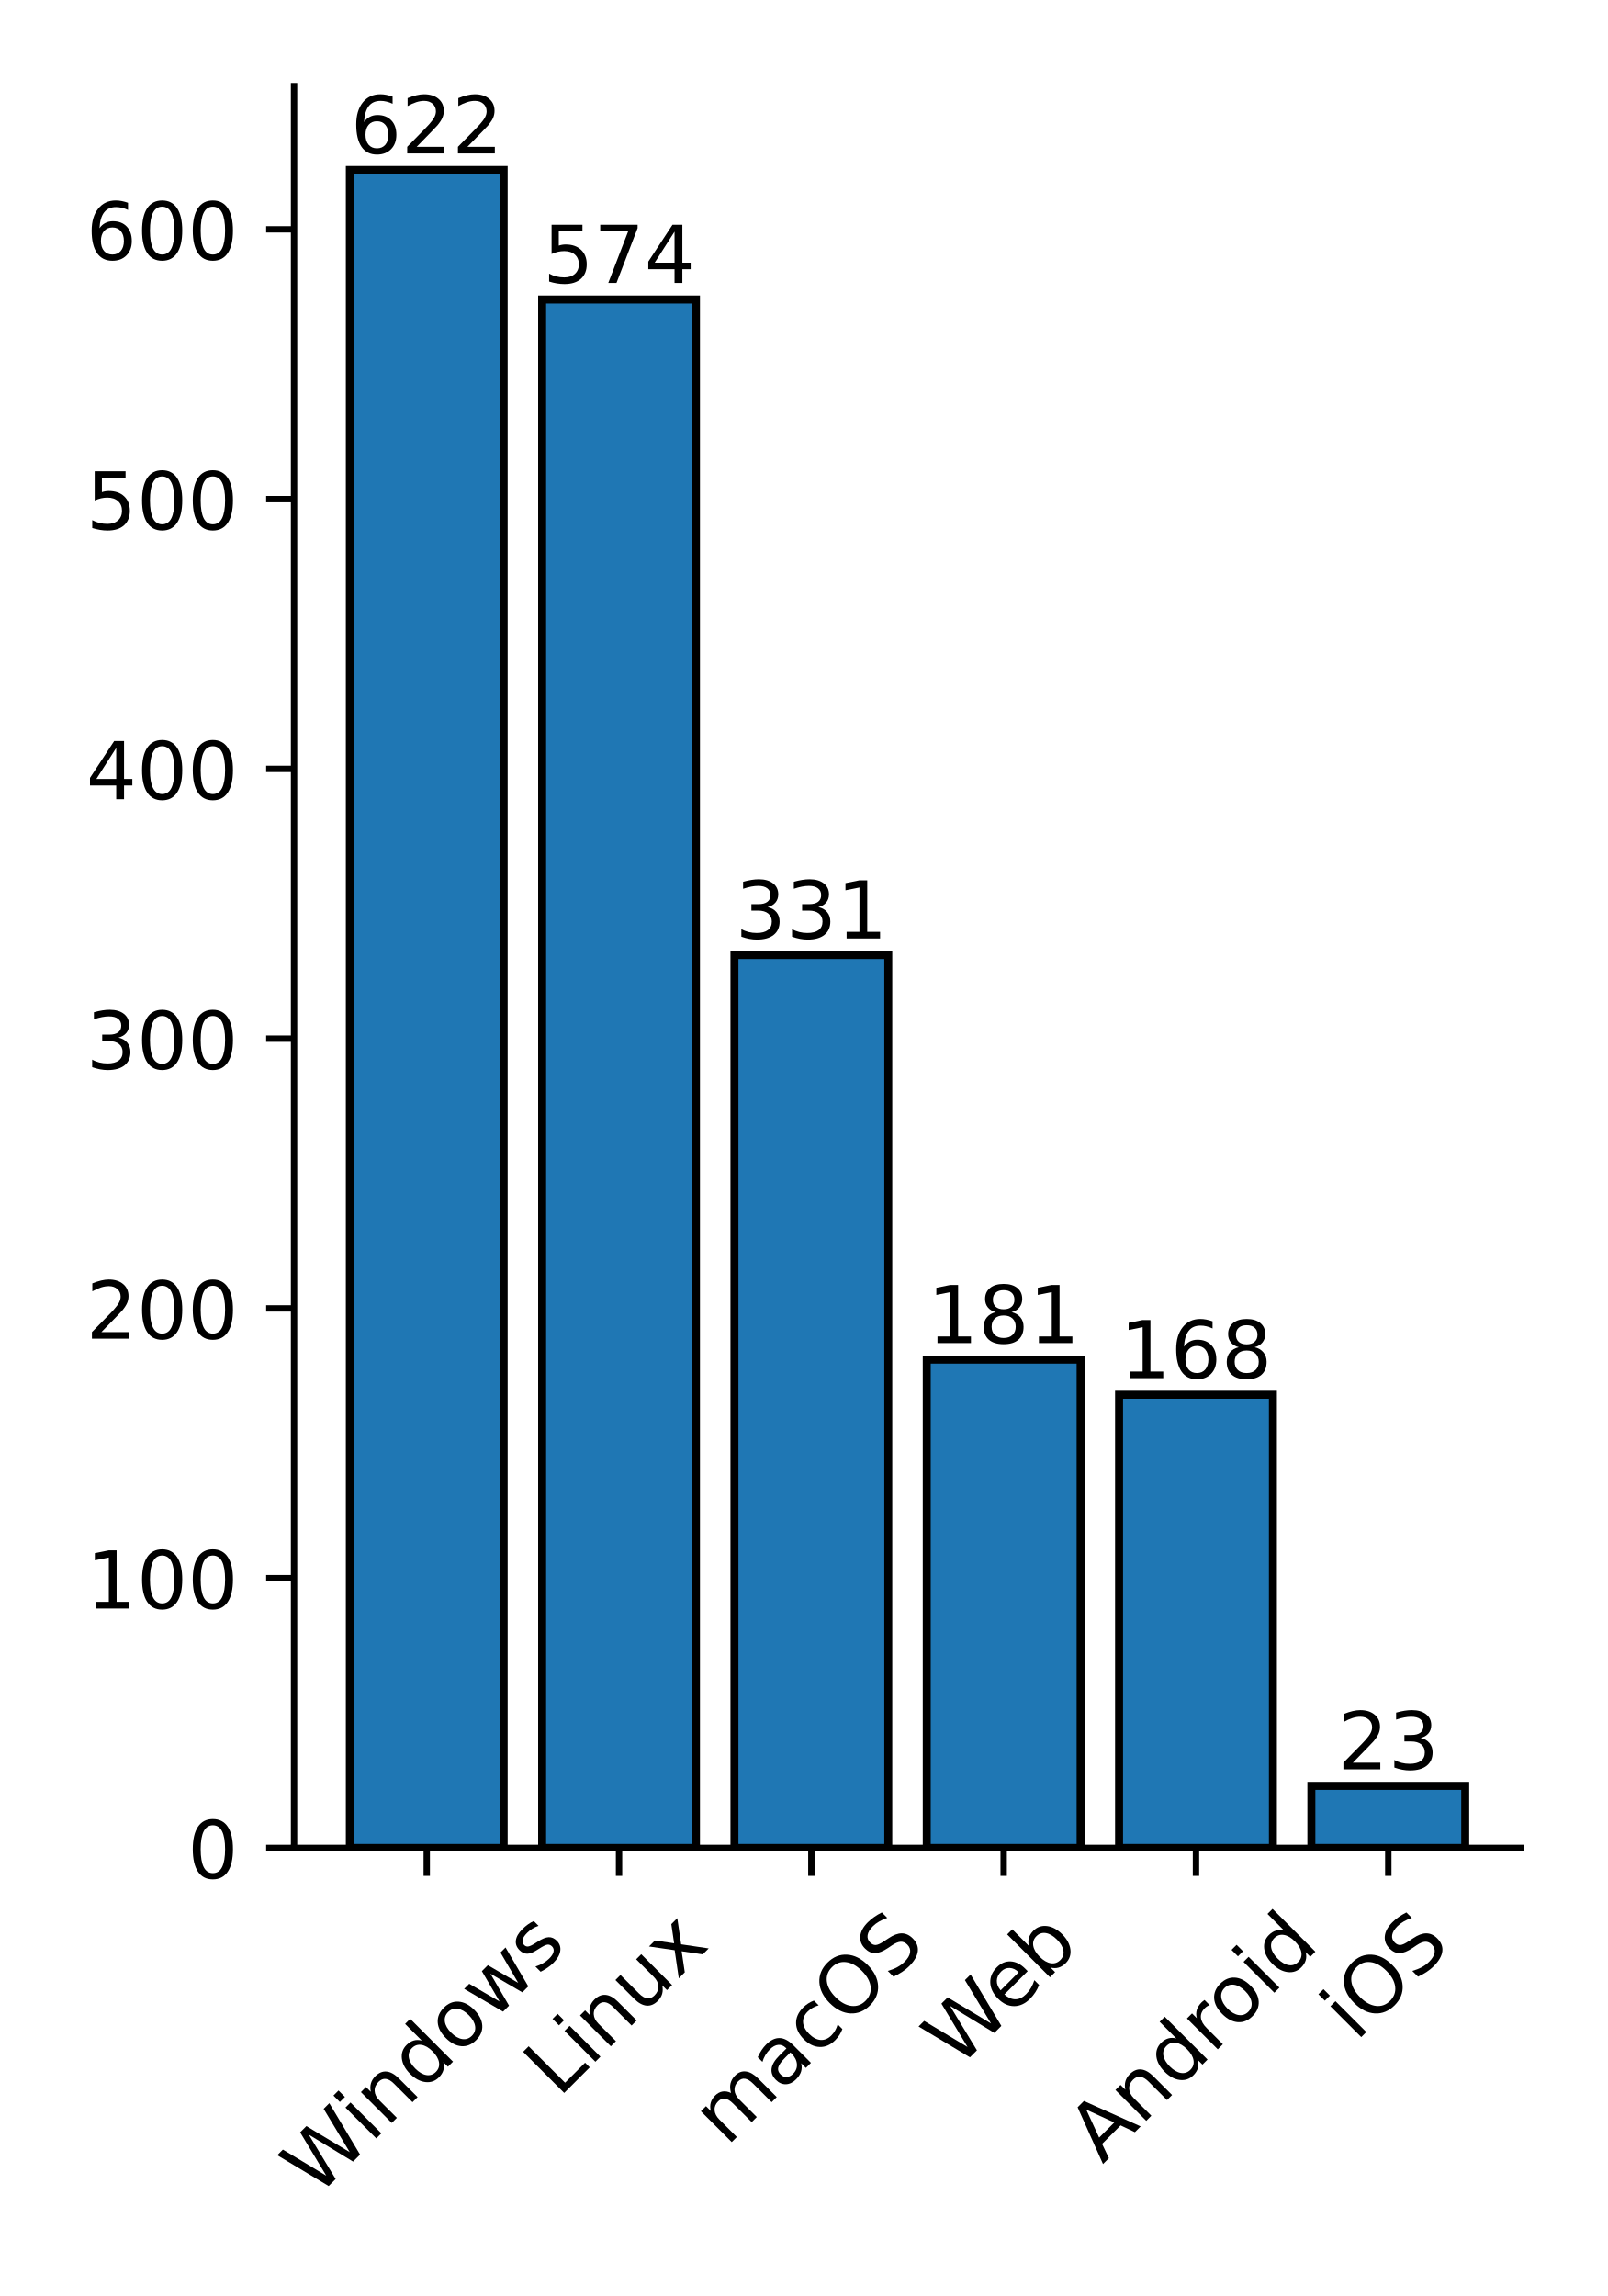
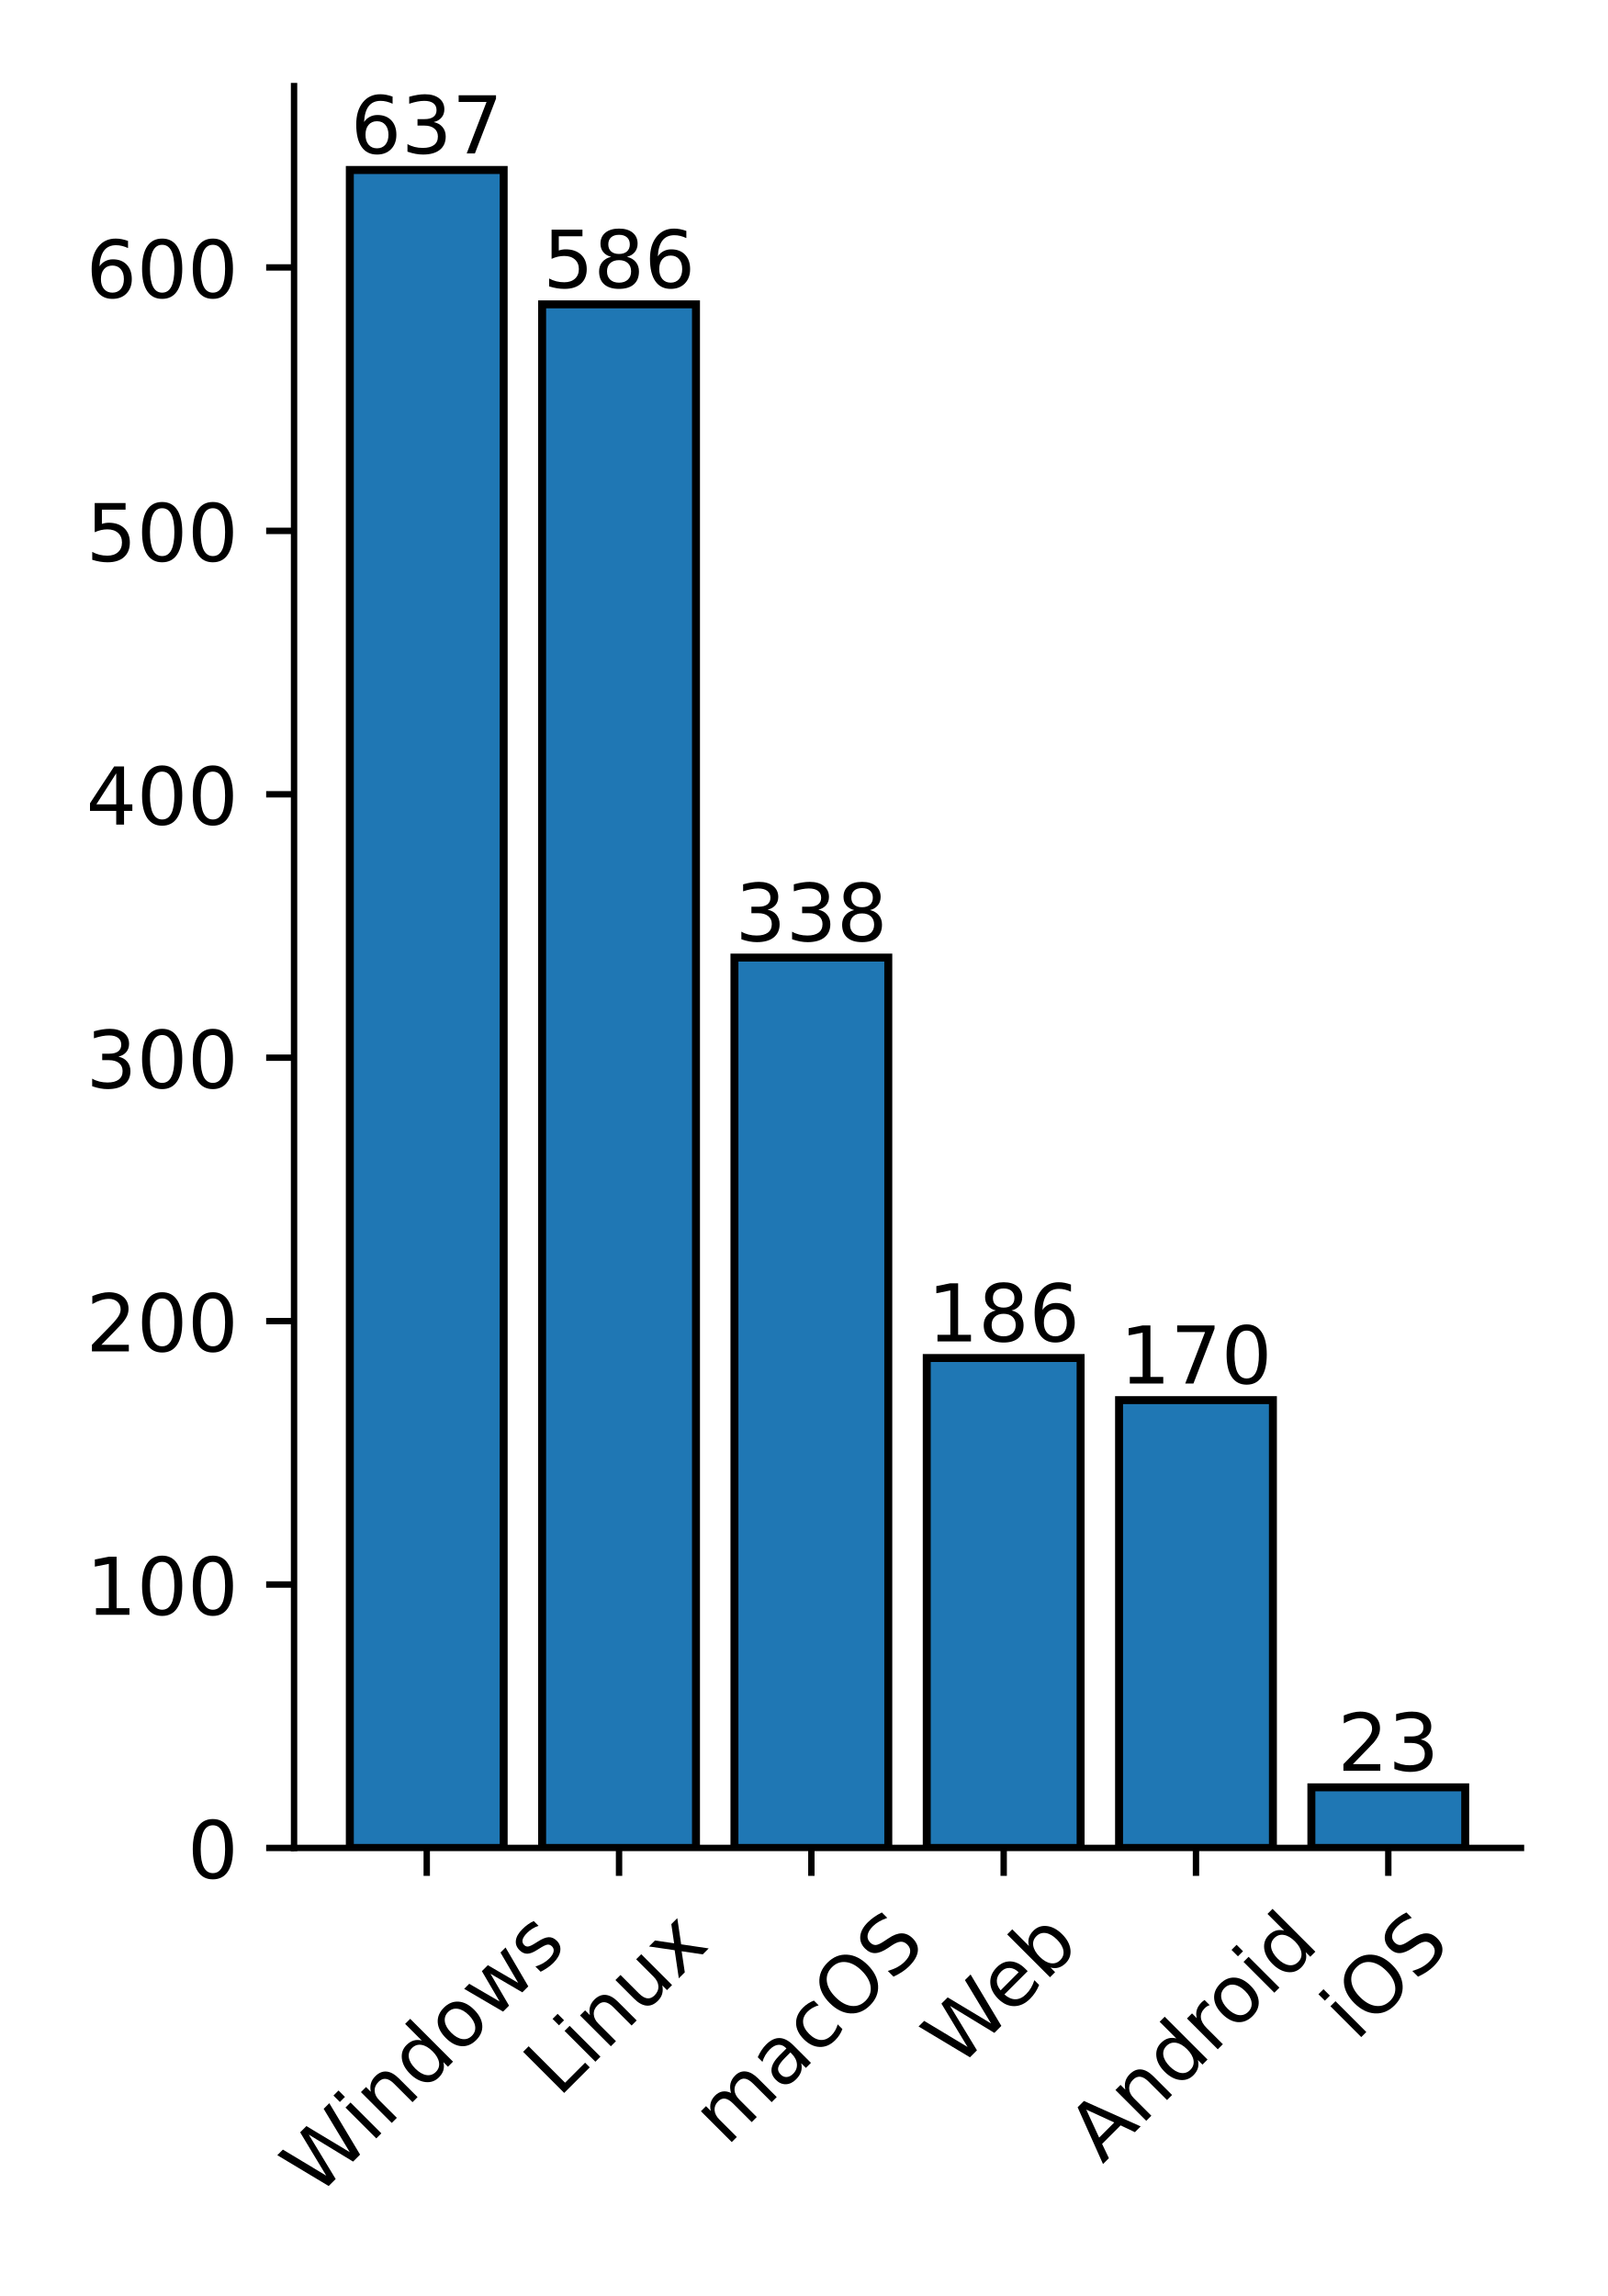
<svg xmlns="http://www.w3.org/2000/svg" xmlns:xlink="http://www.w3.org/1999/xlink" width="201.6pt" height="288pt" viewBox="0 0 201.6 288" version="1.1">
  <defs>
    <style type="text/css">*{stroke-linejoin: round; stroke-linecap: butt}</style>
  </defs>
  <g id="figure_1">
    <g id="patch_1">
      <path d="M 0 288  L 201.6 288  L 201.6 0  L 0 0  L 0 288  z " style="fill: none" />
    </g>
    <g id="axes_1">
      <g id="patch_2">
        <path d="M 36.888 231.796  L 190.8 231.796  L 190.8 10.8  L 36.888 10.8  L 36.888 231.796  z " style="fill: none" />
      </g>
      <g id="patch_3">
-         <path d="M 43.884 231.796  L 63.183 231.796  L 63.183 21.324  L 43.884 21.324  z " clip-path="url(#p4eb7a9da8a)" style="fill: #1f77b4; stroke: #000000; stroke-linejoin: miter" />
+         <path d="M 43.884 231.796  L 63.183 231.796  L 63.183 21.324  L 43.884 21.324  z " clip-path="url(#p522da1a7b5)" style="fill: #1f77b4; stroke: #000000; stroke-linejoin: miter" />
      </g>
      <g id="patch_4">
-         <path d="M 68.008 231.796  L 87.307 231.796  L 87.307 37.566  L 68.008 37.566  z " clip-path="url(#p4eb7a9da8a)" style="fill: #1f77b4; stroke: #000000; stroke-linejoin: miter" />
+         <path d="M 68.008 231.796  L 87.307 231.796  L 87.307 38.175  L 68.008 38.175  z " clip-path="url(#p522da1a7b5)" style="fill: #1f77b4; stroke: #000000; stroke-linejoin: miter" />
      </g>
      <g id="patch_5">
-         <path d="M 92.132 231.796  L 111.431 231.796  L 111.431 119.792  L 92.132 119.792  z " clip-path="url(#p4eb7a9da8a)" style="fill: #1f77b4; stroke: #000000; stroke-linejoin: miter" />
+         <path d="M 92.132 231.796  L 111.431 231.796  L 111.431 120.117  L 92.132 120.117  z " clip-path="url(#p522da1a7b5)" style="fill: #1f77b4; stroke: #000000; stroke-linejoin: miter" />
      </g>
      <g id="patch_6">
-         <path d="M 116.256 231.796  L 135.556 231.796  L 135.556 170.549  L 116.256 170.549  z " clip-path="url(#p4eb7a9da8a)" style="fill: #1f77b4; stroke: #000000; stroke-linejoin: miter" />
+         <path d="M 116.256 231.796  L 135.556 231.796  L 135.556 170.34  L 116.256 170.34  z " clip-path="url(#p522da1a7b5)" style="fill: #1f77b4; stroke: #000000; stroke-linejoin: miter" />
      </g>
      <g id="patch_7">
-         <path d="M 140.38 231.796  L 159.68 231.796  L 159.68 174.948  L 140.38 174.948  z " clip-path="url(#p4eb7a9da8a)" style="fill: #1f77b4; stroke: #000000; stroke-linejoin: miter" />
+         <path d="M 140.38 231.796  L 159.68 231.796  L 159.68 175.626  L 140.38 175.626  z " clip-path="url(#p522da1a7b5)" style="fill: #1f77b4; stroke: #000000; stroke-linejoin: miter" />
      </g>
      <g id="patch_8">
-         <path d="M 164.505 231.796  L 183.804 231.796  L 183.804 224.014  L 164.505 224.014  z " clip-path="url(#p4eb7a9da8a)" style="fill: #1f77b4; stroke: #000000; stroke-linejoin: miter" />
+         <path d="M 164.505 231.796  L 183.804 231.796  L 183.804 224.197  L 164.505 224.197  z " clip-path="url(#p522da1a7b5)" style="fill: #1f77b4; stroke: #000000; stroke-linejoin: miter" />
      </g>
      <g id="matplotlib.axis_1">
        <g id="xtick_1">
          <g id="line2d_1">
            <defs>
-               <path id="mbd9ebcddfd" d="M 0 0  L 0 3.5  " style="stroke: #000000; stroke-width: 0.8" />
+               <path id="m9879edc6cd" d="M 0 0  L 0 3.5  " style="stroke: #000000; stroke-width: 0.8" />
            </defs>
            <g>
-               <use xlink:href="#mbd9ebcddfd" x="53.533" y="231.796" style="stroke: #000000; stroke-width: 0.8" />
+               <use xlink:href="#m9879edc6cd" x="53.533" y="231.796" style="stroke: #000000; stroke-width: 0.8" />
            </g>
          </g>
          <g id="text_1">
            <g transform="translate(39.7043 275.7294) rotate(-45) scale(0.1 -0.1)">
              <defs>
                <path id="DejaVuSans-57" d="M 213 4666  L 850 4666  L 1831 722  L 2809 4666  L 3519 4666  L 4500 722  L 5478 4666  L 6119 4666  L 4947 0  L 4153 0  L 3169 4050  L 2175 0  L 1381 0  L 213 4666  z " transform="scale(0.015625)" />
                <path id="DejaVuSans-69" d="M 603 3500  L 1178 3500  L 1178 0  L 603 0  L 603 3500  z M 603 4863  L 1178 4863  L 1178 4134  L 603 4134  L 603 4863  z " transform="scale(0.015625)" />
                <path id="DejaVuSans-6e" d="M 3513 2113  L 3513 0  L 2938 0  L 2938 2094  Q 2938 2591 2744 2837  Q 2550 3084 2163 3084  Q 1697 3084 1428 2787  Q 1159 2491 1159 1978  L 1159 0  L 581 0  L 581 3500  L 1159 3500  L 1159 2956  Q 1366 3272 1645 3428  Q 1925 3584 2291 3584  Q 2894 3584 3203 3211  Q 3513 2838 3513 2113  z " transform="scale(0.015625)" />
                <path id="DejaVuSans-64" d="M 2906 2969  L 2906 4863  L 3481 4863  L 3481 0  L 2906 0  L 2906 525  Q 2725 213 2448 61  Q 2172 -91 1784 -91  Q 1150 -91 751 415  Q 353 922 353 1747  Q 353 2572 751 3078  Q 1150 3584 1784 3584  Q 2172 3584 2448 3432  Q 2725 3281 2906 2969  z M 947 1747  Q 947 1113 1208 752  Q 1469 391 1925 391  Q 2381 391 2643 752  Q 2906 1113 2906 1747  Q 2906 2381 2643 2742  Q 2381 3103 1925 3103  Q 1469 3103 1208 2742  Q 947 2381 947 1747  z " transform="scale(0.015625)" />
                <path id="DejaVuSans-6f" d="M 1959 3097  Q 1497 3097 1228 2736  Q 959 2375 959 1747  Q 959 1119 1226 758  Q 1494 397 1959 397  Q 2419 397 2687 759  Q 2956 1122 2956 1747  Q 2956 2369 2687 2733  Q 2419 3097 1959 3097  z M 1959 3584  Q 2709 3584 3137 3096  Q 3566 2609 3566 1747  Q 3566 888 3137 398  Q 2709 -91 1959 -91  Q 1206 -91 779 398  Q 353 888 353 1747  Q 353 2609 779 3096  Q 1206 3584 1959 3584  z " transform="scale(0.015625)" />
                <path id="DejaVuSans-77" d="M 269 3500  L 844 3500  L 1563 769  L 2278 3500  L 2956 3500  L 3675 769  L 4391 3500  L 4966 3500  L 4050 0  L 3372 0  L 2619 2869  L 1863 0  L 1184 0  L 269 3500  z " transform="scale(0.015625)" />
                <path id="DejaVuSans-73" d="M 2834 3397  L 2834 2853  Q 2591 2978 2328 3040  Q 2066 3103 1784 3103  Q 1356 3103 1142 2972  Q 928 2841 928 2578  Q 928 2378 1081 2264  Q 1234 2150 1697 2047  L 1894 2003  Q 2506 1872 2764 1633  Q 3022 1394 3022 966  Q 3022 478 2636 193  Q 2250 -91 1575 -91  Q 1294 -91 989 -36  Q 684 19 347 128  L 347 722  Q 666 556 975 473  Q 1284 391 1588 391  Q 1994 391 2212 530  Q 2431 669 2431 922  Q 2431 1156 2273 1281  Q 2116 1406 1581 1522  L 1381 1569  Q 847 1681 609 1914  Q 372 2147 372 2553  Q 372 3047 722 3315  Q 1072 3584 1716 3584  Q 2034 3584 2315 3537  Q 2597 3491 2834 3397  z " transform="scale(0.015625)" />
              </defs>
              <use xlink:href="#DejaVuSans-57" />
              <use xlink:href="#DejaVuSans-69" x="96.627" />
              <use xlink:href="#DejaVuSans-6e" x="124.41" />
              <use xlink:href="#DejaVuSans-64" x="187.789" />
              <use xlink:href="#DejaVuSans-6f" x="251.266" />
              <use xlink:href="#DejaVuSans-77" x="312.447" />
              <use xlink:href="#DejaVuSans-73" x="394.234" />
            </g>
          </g>
        </g>
        <g id="xtick_2">
          <g id="line2d_2">
            <g>
-               <use xlink:href="#mbd9ebcddfd" x="77.657" y="231.796" style="stroke: #000000; stroke-width: 0.8" />
+               <use xlink:href="#m9879edc6cd" x="77.657" y="231.796" style="stroke: #000000; stroke-width: 0.8" />
            </g>
          </g>
          <g id="text_2">
            <g transform="translate(70.08254 263.2214) rotate(-45) scale(0.1 -0.1)">
              <defs>
                <path id="DejaVuSans-4c" d="M 628 4666  L 1259 4666  L 1259 531  L 3531 531  L 3531 0  L 628 0  L 628 4666  z " transform="scale(0.015625)" />
                <path id="DejaVuSans-75" d="M 544 1381  L 544 3500  L 1119 3500  L 1119 1403  Q 1119 906 1312 657  Q 1506 409 1894 409  Q 2359 409 2629 706  Q 2900 1003 2900 1516  L 2900 3500  L 3475 3500  L 3475 0  L 2900 0  L 2900 538  Q 2691 219 2414 64  Q 2138 -91 1772 -91  Q 1169 -91 856 284  Q 544 659 544 1381  z M 1991 3584  L 1991 3584  z " transform="scale(0.015625)" />
                <path id="DejaVuSans-78" d="M 3513 3500  L 2247 1797  L 3578 0  L 2900 0  L 1881 1375  L 863 0  L 184 0  L 1544 1831  L 300 3500  L 978 3500  L 1906 2253  L 2834 3500  L 3513 3500  z " transform="scale(0.015625)" />
              </defs>
              <use xlink:href="#DejaVuSans-4c" />
              <use xlink:href="#DejaVuSans-69" x="55.713" />
              <use xlink:href="#DejaVuSans-6e" x="83.496" />
              <use xlink:href="#DejaVuSans-75" x="146.875" />
              <use xlink:href="#DejaVuSans-78" x="210.254" />
            </g>
          </g>
        </g>
        <g id="xtick_3">
          <g id="line2d_3">
            <g>
-               <use xlink:href="#mbd9ebcddfd" x="101.782" y="231.796" style="stroke: #000000; stroke-width: 0.8" />
+               <use xlink:href="#m9879edc6cd" x="101.782" y="231.796" style="stroke: #000000; stroke-width: 0.8" />
            </g>
          </g>
          <g id="text_3">
            <g transform="translate(91.15073 269.3334) rotate(-45) scale(0.1 -0.1)">
              <defs>
                <path id="DejaVuSans-6d" d="M 3328 2828  Q 3544 3216 3844 3400  Q 4144 3584 4550 3584  Q 5097 3584 5394 3201  Q 5691 2819 5691 2113  L 5691 0  L 5113 0  L 5113 2094  Q 5113 2597 4934 2840  Q 4756 3084 4391 3084  Q 3944 3084 3684 2787  Q 3425 2491 3425 1978  L 3425 0  L 2847 0  L 2847 2094  Q 2847 2600 2669 2842  Q 2491 3084 2119 3084  Q 1678 3084 1418 2786  Q 1159 2488 1159 1978  L 1159 0  L 581 0  L 581 3500  L 1159 3500  L 1159 2956  Q 1356 3278 1631 3431  Q 1906 3584 2284 3584  Q 2666 3584 2933 3390  Q 3200 3197 3328 2828  z " transform="scale(0.015625)" />
                <path id="DejaVuSans-61" d="M 2194 1759  Q 1497 1759 1228 1600  Q 959 1441 959 1056  Q 959 750 1161 570  Q 1363 391 1709 391  Q 2188 391 2477 730  Q 2766 1069 2766 1631  L 2766 1759  L 2194 1759  z M 3341 1997  L 3341 0  L 2766 0  L 2766 531  Q 2569 213 2275 61  Q 1981 -91 1556 -91  Q 1019 -91 701 211  Q 384 513 384 1019  Q 384 1609 779 1909  Q 1175 2209 1959 2209  L 2766 2209  L 2766 2266  Q 2766 2663 2505 2880  Q 2244 3097 1772 3097  Q 1472 3097 1187 3025  Q 903 2953 641 2809  L 641 3341  Q 956 3463 1253 3523  Q 1550 3584 1831 3584  Q 2591 3584 2966 3190  Q 3341 2797 3341 1997  z " transform="scale(0.015625)" />
                <path id="DejaVuSans-63" d="M 3122 3366  L 3122 2828  Q 2878 2963 2633 3030  Q 2388 3097 2138 3097  Q 1578 3097 1268 2742  Q 959 2388 959 1747  Q 959 1106 1268 751  Q 1578 397 2138 397  Q 2388 397 2633 464  Q 2878 531 3122 666  L 3122 134  Q 2881 22 2623 -34  Q 2366 -91 2075 -91  Q 1284 -91 818 406  Q 353 903 353 1747  Q 353 2603 823 3093  Q 1294 3584 2113 3584  Q 2378 3584 2631 3529  Q 2884 3475 3122 3366  z " transform="scale(0.015625)" />
                <path id="DejaVuSans-4f" d="M 2522 4238  Q 1834 4238 1429 3725  Q 1025 3213 1025 2328  Q 1025 1447 1429 934  Q 1834 422 2522 422  Q 3209 422 3611 934  Q 4013 1447 4013 2328  Q 4013 3213 3611 3725  Q 3209 4238 2522 4238  z M 2522 4750  Q 3503 4750 4090 4092  Q 4678 3434 4678 2328  Q 4678 1225 4090 567  Q 3503 -91 2522 -91  Q 1538 -91 948 565  Q 359 1222 359 2328  Q 359 3434 948 4092  Q 1538 4750 2522 4750  z " transform="scale(0.015625)" />
                <path id="DejaVuSans-53" d="M 3425 4513  L 3425 3897  Q 3066 4069 2747 4153  Q 2428 4238 2131 4238  Q 1616 4238 1336 4038  Q 1056 3838 1056 3469  Q 1056 3159 1242 3001  Q 1428 2844 1947 2747  L 2328 2669  Q 3034 2534 3370 2195  Q 3706 1856 3706 1288  Q 3706 609 3251 259  Q 2797 -91 1919 -91  Q 1588 -91 1214 -16  Q 841 59 441 206  L 441 856  Q 825 641 1194 531  Q 1563 422 1919 422  Q 2459 422 2753 634  Q 3047 847 3047 1241  Q 3047 1584 2836 1778  Q 2625 1972 2144 2069  L 1759 2144  Q 1053 2284 737 2584  Q 422 2884 422 3419  Q 422 4038 858 4394  Q 1294 4750 2059 4750  Q 2388 4750 2728 4690  Q 3069 4631 3425 4513  z " transform="scale(0.015625)" />
              </defs>
              <use xlink:href="#DejaVuSans-6d" />
              <use xlink:href="#DejaVuSans-61" x="97.412" />
              <use xlink:href="#DejaVuSans-63" x="158.691" />
              <use xlink:href="#DejaVuSans-4f" x="213.672" />
              <use xlink:href="#DejaVuSans-53" x="292.383" />
            </g>
          </g>
        </g>
        <g id="xtick_4">
          <g id="line2d_4">
            <g>
-               <use xlink:href="#mbd9ebcddfd" x="125.906" y="231.796" style="stroke: #000000; stroke-width: 0.8" />
+               <use xlink:href="#m9879edc6cd" x="125.906" y="231.796" style="stroke: #000000; stroke-width: 0.8" />
            </g>
          </g>
          <g id="text_4">
            <g transform="translate(120.149 259.5853) rotate(-45) scale(0.1 -0.1)">
              <defs>
                <path id="DejaVuSans-65" d="M 3597 1894  L 3597 1613  L 953 1613  Q 991 1019 1311 708  Q 1631 397 2203 397  Q 2534 397 2845 478  Q 3156 559 3463 722  L 3463 178  Q 3153 47 2828 -22  Q 2503 -91 2169 -91  Q 1331 -91 842 396  Q 353 884 353 1716  Q 353 2575 817 3079  Q 1281 3584 2069 3584  Q 2775 3584 3186 3129  Q 3597 2675 3597 1894  z M 3022 2063  Q 3016 2534 2758 2815  Q 2500 3097 2075 3097  Q 1594 3097 1305 2825  Q 1016 2553 972 2059  L 3022 2063  z " transform="scale(0.015625)" />
                <path id="DejaVuSans-62" d="M 3116 1747  Q 3116 2381 2855 2742  Q 2594 3103 2138 3103  Q 1681 3103 1420 2742  Q 1159 2381 1159 1747  Q 1159 1113 1420 752  Q 1681 391 2138 391  Q 2594 391 2855 752  Q 3116 1113 3116 1747  z M 1159 2969  Q 1341 3281 1617 3432  Q 1894 3584 2278 3584  Q 2916 3584 3314 3078  Q 3713 2572 3713 1747  Q 3713 922 3314 415  Q 2916 -91 2278 -91  Q 1894 -91 1617 61  Q 1341 213 1159 525  L 1159 0  L 581 0  L 581 4863  L 1159 4863  L 1159 2969  z " transform="scale(0.015625)" />
              </defs>
              <use xlink:href="#DejaVuSans-57" />
              <use xlink:href="#DejaVuSans-65" x="93.002" />
              <use xlink:href="#DejaVuSans-62" x="154.525" />
            </g>
          </g>
        </g>
        <g id="xtick_5">
          <g id="line2d_5">
            <g>
-               <use xlink:href="#mbd9ebcddfd" x="150.03" y="231.796" style="stroke: #000000; stroke-width: 0.8" />
+               <use xlink:href="#m9879edc6cd" x="150.03" y="231.796" style="stroke: #000000; stroke-width: 0.8" />
            </g>
          </g>
          <g id="text_5">
            <g transform="translate(138.3136 271.5045) rotate(-45) scale(0.1 -0.1)">
              <defs>
                <path id="DejaVuSans-41" d="M 2188 4044  L 1331 1722  L 3047 1722  L 2188 4044  z M 1831 4666  L 2547 4666  L 4325 0  L 3669 0  L 3244 1197  L 1141 1197  L 716 0  L 50 0  L 1831 4666  z " transform="scale(0.015625)" />
                <path id="DejaVuSans-72" d="M 2631 2963  Q 2534 3019 2420 3045  Q 2306 3072 2169 3072  Q 1681 3072 1420 2755  Q 1159 2438 1159 1844  L 1159 0  L 581 0  L 581 3500  L 1159 3500  L 1159 2956  Q 1341 3275 1631 3429  Q 1922 3584 2338 3584  Q 2397 3584 2469 3576  Q 2541 3569 2628 3553  L 2631 2963  z " transform="scale(0.015625)" />
              </defs>
              <use xlink:href="#DejaVuSans-41" />
              <use xlink:href="#DejaVuSans-6e" x="68.408" />
              <use xlink:href="#DejaVuSans-64" x="131.787" />
              <use xlink:href="#DejaVuSans-72" x="195.264" />
              <use xlink:href="#DejaVuSans-6f" x="234.127" />
              <use xlink:href="#DejaVuSans-69" x="295.309" />
              <use xlink:href="#DejaVuSans-64" x="323.092" />
            </g>
          </g>
        </g>
        <g id="xtick_6">
          <g id="line2d_6">
            <g>
-               <use xlink:href="#mbd9ebcddfd" x="174.154" y="231.796" style="stroke: #000000; stroke-width: 0.8" />
+               <use xlink:href="#m9879edc6cd" x="174.154" y="231.796" style="stroke: #000000; stroke-width: 0.8" />
            </g>
          </g>
          <g id="text_6">
            <g transform="translate(170.0956 256.189) rotate(-45) scale(0.1 -0.1)">
              <use xlink:href="#DejaVuSans-69" />
              <use xlink:href="#DejaVuSans-4f" x="27.783" />
              <use xlink:href="#DejaVuSans-53" x="106.494" />
            </g>
          </g>
        </g>
      </g>
      <g id="matplotlib.axis_2">
        <g id="ytick_1">
          <g id="line2d_7">
            <defs>
-               <path id="m467fcc83d4" d="M 0 0  L -3.5 0  " style="stroke: #000000; stroke-width: 0.8" />
+               <path id="macdeab1734" d="M 0 0  L -3.5 0  " style="stroke: #000000; stroke-width: 0.8" />
            </defs>
            <g>
-               <use xlink:href="#m467fcc83d4" x="36.888" y="231.796" style="stroke: #000000; stroke-width: 0.8" />
+               <use xlink:href="#macdeab1734" x="36.888" y="231.796" style="stroke: #000000; stroke-width: 0.8" />
            </g>
          </g>
          <g id="text_7">
            <g transform="translate(23.525 235.5956) scale(0.1 -0.1)">
              <defs>
                <path id="DejaVuSans-30" d="M 2034 4250  Q 1547 4250 1301 3770  Q 1056 3291 1056 2328  Q 1056 1369 1301 889  Q 1547 409 2034 409  Q 2525 409 2770 889  Q 3016 1369 3016 2328  Q 3016 3291 2770 3770  Q 2525 4250 2034 4250  z M 2034 4750  Q 2819 4750 3233 4129  Q 3647 3509 3647 2328  Q 3647 1150 3233 529  Q 2819 -91 2034 -91  Q 1250 -91 836 529  Q 422 1150 422 2328  Q 422 3509 836 4129  Q 1250 4750 2034 4750  z " transform="scale(0.015625)" />
              </defs>
              <use xlink:href="#DejaVuSans-30" />
            </g>
          </g>
        </g>
        <g id="ytick_2">
          <g id="line2d_8">
            <g>
-               <use xlink:href="#m467fcc83d4" x="36.888" y="197.958" style="stroke: #000000; stroke-width: 0.8" />
+               <use xlink:href="#macdeab1734" x="36.888" y="198.755" style="stroke: #000000; stroke-width: 0.8" />
            </g>
          </g>
          <g id="text_8">
-             <g transform="translate(10.8 201.7575) scale(0.1 -0.1)">
+             <g transform="translate(10.8 202.5543) scale(0.1 -0.1)">
              <defs>
                <path id="DejaVuSans-31" d="M 794 531  L 1825 531  L 1825 4091  L 703 3866  L 703 4441  L 1819 4666  L 2450 4666  L 2450 531  L 3481 531  L 3481 0  L 794 0  L 794 531  z " transform="scale(0.015625)" />
              </defs>
              <use xlink:href="#DejaVuSans-31" />
              <use xlink:href="#DejaVuSans-30" x="63.623" />
              <use xlink:href="#DejaVuSans-30" x="127.246" />
            </g>
          </g>
        </g>
        <g id="ytick_3">
          <g id="line2d_9">
            <g>
-               <use xlink:href="#m467fcc83d4" x="36.888" y="164.12" style="stroke: #000000; stroke-width: 0.8" />
+               <use xlink:href="#macdeab1734" x="36.888" y="165.714" style="stroke: #000000; stroke-width: 0.8" />
            </g>
          </g>
          <g id="text_9">
-             <g transform="translate(10.8 167.9195) scale(0.1 -0.1)">
+             <g transform="translate(10.8 169.5131) scale(0.1 -0.1)">
              <defs>
                <path id="DejaVuSans-32" d="M 1228 531  L 3431 531  L 3431 0  L 469 0  L 469 531  Q 828 903 1448 1529  Q 2069 2156 2228 2338  Q 2531 2678 2651 2914  Q 2772 3150 2772 3378  Q 2772 3750 2511 3984  Q 2250 4219 1831 4219  Q 1534 4219 1204 4116  Q 875 4013 500 3803  L 500 4441  Q 881 4594 1212 4672  Q 1544 4750 1819 4750  Q 2544 4750 2975 4387  Q 3406 4025 3406 3419  Q 3406 3131 3298 2873  Q 3191 2616 2906 2266  Q 2828 2175 2409 1742  Q 1991 1309 1228 531  z " transform="scale(0.015625)" />
              </defs>
              <use xlink:href="#DejaVuSans-32" />
              <use xlink:href="#DejaVuSans-30" x="63.623" />
              <use xlink:href="#DejaVuSans-30" x="127.246" />
            </g>
          </g>
        </g>
        <g id="ytick_4">
          <g id="line2d_10">
            <g>
-               <use xlink:href="#m467fcc83d4" x="36.888" y="130.282" style="stroke: #000000; stroke-width: 0.8" />
+               <use xlink:href="#macdeab1734" x="36.888" y="132.673" style="stroke: #000000; stroke-width: 0.8" />
            </g>
          </g>
          <g id="text_10">
-             <g transform="translate(10.8 134.0814) scale(0.1 -0.1)">
+             <g transform="translate(10.8 136.4719) scale(0.1 -0.1)">
              <defs>
                <path id="DejaVuSans-33" d="M 2597 2516  Q 3050 2419 3304 2112  Q 3559 1806 3559 1356  Q 3559 666 3084 287  Q 2609 -91 1734 -91  Q 1441 -91 1130 -33  Q 819 25 488 141  L 488 750  Q 750 597 1062 519  Q 1375 441 1716 441  Q 2309 441 2620 675  Q 2931 909 2931 1356  Q 2931 1769 2642 2001  Q 2353 2234 1838 2234  L 1294 2234  L 1294 2753  L 1863 2753  Q 2328 2753 2575 2939  Q 2822 3125 2822 3475  Q 2822 3834 2567 4026  Q 2313 4219 1838 4219  Q 1578 4219 1281 4162  Q 984 4106 628 3988  L 628 4550  Q 988 4650 1302 4700  Q 1616 4750 1894 4750  Q 2613 4750 3031 4423  Q 3450 4097 3450 3541  Q 3450 3153 3228 2886  Q 3006 2619 2597 2516  z " transform="scale(0.015625)" />
              </defs>
              <use xlink:href="#DejaVuSans-33" />
              <use xlink:href="#DejaVuSans-30" x="63.623" />
              <use xlink:href="#DejaVuSans-30" x="127.246" />
            </g>
          </g>
        </g>
        <g id="ytick_5">
          <g id="line2d_11">
            <g>
-               <use xlink:href="#m467fcc83d4" x="36.888" y="96.444" style="stroke: #000000; stroke-width: 0.8" />
+               <use xlink:href="#macdeab1734" x="36.888" y="99.631" style="stroke: #000000; stroke-width: 0.8" />
            </g>
          </g>
          <g id="text_11">
-             <g transform="translate(10.8 100.2433) scale(0.1 -0.1)">
+             <g transform="translate(10.8 103.4306) scale(0.1 -0.1)">
              <defs>
                <path id="DejaVuSans-34" d="M 2419 4116  L 825 1625  L 2419 1625  L 2419 4116  z M 2253 4666  L 3047 4666  L 3047 1625  L 3713 1625  L 3713 1100  L 3047 1100  L 3047 0  L 2419 0  L 2419 1100  L 313 1100  L 313 1709  L 2253 4666  z " transform="scale(0.015625)" />
              </defs>
              <use xlink:href="#DejaVuSans-34" />
              <use xlink:href="#DejaVuSans-30" x="63.623" />
              <use xlink:href="#DejaVuSans-30" x="127.246" />
            </g>
          </g>
        </g>
        <g id="ytick_6">
          <g id="line2d_12">
            <g>
-               <use xlink:href="#m467fcc83d4" x="36.888" y="62.606" style="stroke: #000000; stroke-width: 0.8" />
+               <use xlink:href="#macdeab1734" x="36.888" y="66.59" style="stroke: #000000; stroke-width: 0.8" />
            </g>
          </g>
          <g id="text_12">
-             <g transform="translate(10.8 66.40529) scale(0.1 -0.1)">
+             <g transform="translate(10.8 70.38936) scale(0.1 -0.1)">
              <defs>
                <path id="DejaVuSans-35" d="M 691 4666  L 3169 4666  L 3169 4134  L 1269 4134  L 1269 2991  Q 1406 3038 1543 3061  Q 1681 3084 1819 3084  Q 2600 3084 3056 2656  Q 3513 2228 3513 1497  Q 3513 744 3044 326  Q 2575 -91 1722 -91  Q 1428 -91 1123 -41  Q 819 9 494 109  L 494 744  Q 775 591 1075 516  Q 1375 441 1709 441  Q 2250 441 2565 725  Q 2881 1009 2881 1497  Q 2881 1984 2565 2268  Q 2250 2553 1709 2553  Q 1456 2553 1204 2497  Q 953 2441 691 2322  L 691 4666  z " transform="scale(0.015625)" />
              </defs>
              <use xlink:href="#DejaVuSans-35" />
              <use xlink:href="#DejaVuSans-30" x="63.623" />
              <use xlink:href="#DejaVuSans-30" x="127.246" />
            </g>
          </g>
        </g>
        <g id="ytick_7">
          <g id="line2d_13">
            <g>
-               <use xlink:href="#m467fcc83d4" x="36.888" y="28.768" style="stroke: #000000; stroke-width: 0.8" />
+               <use xlink:href="#macdeab1734" x="36.888" y="33.549" style="stroke: #000000; stroke-width: 0.8" />
            </g>
          </g>
          <g id="text_13">
-             <g transform="translate(10.8 32.56723) scale(0.1 -0.1)">
+             <g transform="translate(10.8 37.34812) scale(0.1 -0.1)">
              <defs>
                <path id="DejaVuSans-36" d="M 2113 2584  Q 1688 2584 1439 2293  Q 1191 2003 1191 1497  Q 1191 994 1439 701  Q 1688 409 2113 409  Q 2538 409 2786 701  Q 3034 994 3034 1497  Q 3034 2003 2786 2293  Q 2538 2584 2113 2584  z M 3366 4563  L 3366 3988  Q 3128 4100 2886 4159  Q 2644 4219 2406 4219  Q 1781 4219 1451 3797  Q 1122 3375 1075 2522  Q 1259 2794 1537 2939  Q 1816 3084 2150 3084  Q 2853 3084 3261 2657  Q 3669 2231 3669 1497  Q 3669 778 3244 343  Q 2819 -91 2113 -91  Q 1303 -91 875 529  Q 447 1150 447 2328  Q 447 3434 972 4092  Q 1497 4750 2381 4750  Q 2619 4750 2861 4703  Q 3103 4656 3366 4563  z " transform="scale(0.015625)" />
              </defs>
              <use xlink:href="#DejaVuSans-36" />
              <use xlink:href="#DejaVuSans-30" x="63.623" />
              <use xlink:href="#DejaVuSans-30" x="127.246" />
            </g>
          </g>
        </g>
      </g>
      <g id="patch_9">
        <path d="M 36.888 231.796  L 36.888 10.8  " style="fill: none; stroke: #000000; stroke-width: 0.8; stroke-linejoin: miter; stroke-linecap: square" />
      </g>
      <g id="patch_10">
        <path d="M 36.888 231.796  L 190.8 231.796  " style="fill: none; stroke: #000000; stroke-width: 0.8; stroke-linejoin: miter; stroke-linecap: square" />
      </g>
      <g id="text_14">
        <g transform="translate(43.98946 19.24395) scale(0.1 -0.1)">
-           <use xlink:href="#DejaVuSans-36" />
-           <use xlink:href="#DejaVuSans-32" x="63.623" />
-           <use xlink:href="#DejaVuSans-32" x="127.246" />
-         </g>
-       </g>
-       <g id="text_15">
-         <g transform="translate(68.11368 35.48622) scale(0.1 -0.1)">
          <defs>
            <path id="DejaVuSans-37" d="M 525 4666  L 3525 4666  L 3525 4397  L 1831 0  L 1172 0  L 2766 4134  L 525 4134  L 525 4666  z " transform="scale(0.015625)" />
          </defs>
-           <use xlink:href="#DejaVuSans-35" />
-           <use xlink:href="#DejaVuSans-37" x="63.623" />
-           <use xlink:href="#DejaVuSans-34" x="127.246" />
-         </g>
-       </g>
-       <g id="text_16">
-         <g transform="translate(92.23789 117.7127) scale(0.1 -0.1)">
-           <use xlink:href="#DejaVuSans-33" />
+           <use xlink:href="#DejaVuSans-36" />
          <use xlink:href="#DejaVuSans-33" x="63.623" />
-           <use xlink:href="#DejaVuSans-31" x="127.246" />
-         </g>
-       </g>
-       <g id="text_17">
-         <g transform="translate(116.3621 168.4698) scale(0.1 -0.1)">
+           <use xlink:href="#DejaVuSans-37" x="127.246" />
+         </g>
+       </g>
+       <g id="text_15">
+         <g transform="translate(68.11368 36.09498) scale(0.1 -0.1)">
          <defs>
            <path id="DejaVuSans-38" d="M 2034 2216  Q 1584 2216 1326 1975  Q 1069 1734 1069 1313  Q 1069 891 1326 650  Q 1584 409 2034 409  Q 2484 409 2743 651  Q 3003 894 3003 1313  Q 3003 1734 2745 1975  Q 2488 2216 2034 2216  z M 1403 2484  Q 997 2584 770 2862  Q 544 3141 544 3541  Q 544 4100 942 4425  Q 1341 4750 2034 4750  Q 2731 4750 3128 4425  Q 3525 4100 3525 3541  Q 3525 3141 3298 2862  Q 3072 2584 2669 2484  Q 3125 2378 3379 2068  Q 3634 1759 3634 1313  Q 3634 634 3220 271  Q 2806 -91 2034 -91  Q 1263 -91 848 271  Q 434 634 434 1313  Q 434 1759 690 2068  Q 947 2378 1403 2484  z M 1172 3481  Q 1172 3119 1398 2916  Q 1625 2713 2034 2713  Q 2441 2713 2670 2916  Q 2900 3119 2900 3481  Q 2900 3844 2670 4047  Q 2441 4250 2034 4250  Q 1625 4250 1398 4047  Q 1172 3844 1172 3481  z " transform="scale(0.015625)" />
          </defs>
+           <use xlink:href="#DejaVuSans-35" />
+           <use xlink:href="#DejaVuSans-38" x="63.623" />
+           <use xlink:href="#DejaVuSans-36" x="127.246" />
+         </g>
+       </g>
+       <g id="text_16">
+         <g transform="translate(92.23789 118.0373) scale(0.1 -0.1)">
+           <use xlink:href="#DejaVuSans-33" />
+           <use xlink:href="#DejaVuSans-33" x="63.623" />
+           <use xlink:href="#DejaVuSans-38" x="127.246" />
+         </g>
+       </g>
+       <g id="text_17">
+         <g transform="translate(116.3621 168.26) scale(0.1 -0.1)">
          <use xlink:href="#DejaVuSans-31" />
          <use xlink:href="#DejaVuSans-38" x="63.623" />
-           <use xlink:href="#DejaVuSans-31" x="127.246" />
+           <use xlink:href="#DejaVuSans-36" x="127.246" />
        </g>
      </g>
      <g id="text_18">
-         <g transform="translate(140.4863 172.8687) scale(0.1 -0.1)">
+         <g transform="translate(140.4863 173.5466) scale(0.1 -0.1)">
          <use xlink:href="#DejaVuSans-31" />
-           <use xlink:href="#DejaVuSans-36" x="63.623" />
-           <use xlink:href="#DejaVuSans-38" x="127.246" />
+           <use xlink:href="#DejaVuSans-37" x="63.623" />
+           <use xlink:href="#DejaVuSans-30" x="127.246" />
        </g>
      </g>
      <g id="text_19">
-         <g transform="translate(167.7918 221.9339) scale(0.1 -0.1)">
+         <g transform="translate(167.7918 222.1172) scale(0.1 -0.1)">
          <use xlink:href="#DejaVuSans-32" />
          <use xlink:href="#DejaVuSans-33" x="63.623" />
        </g>
      </g>
    </g>
  </g>
  <defs>
-     <clipPath id="p4eb7a9da8a">
+     <clipPath id="p522da1a7b5">
      <rect x="36.888" y="10.8" width="153.912" height="220.996" />
    </clipPath>
  </defs>
</svg>
